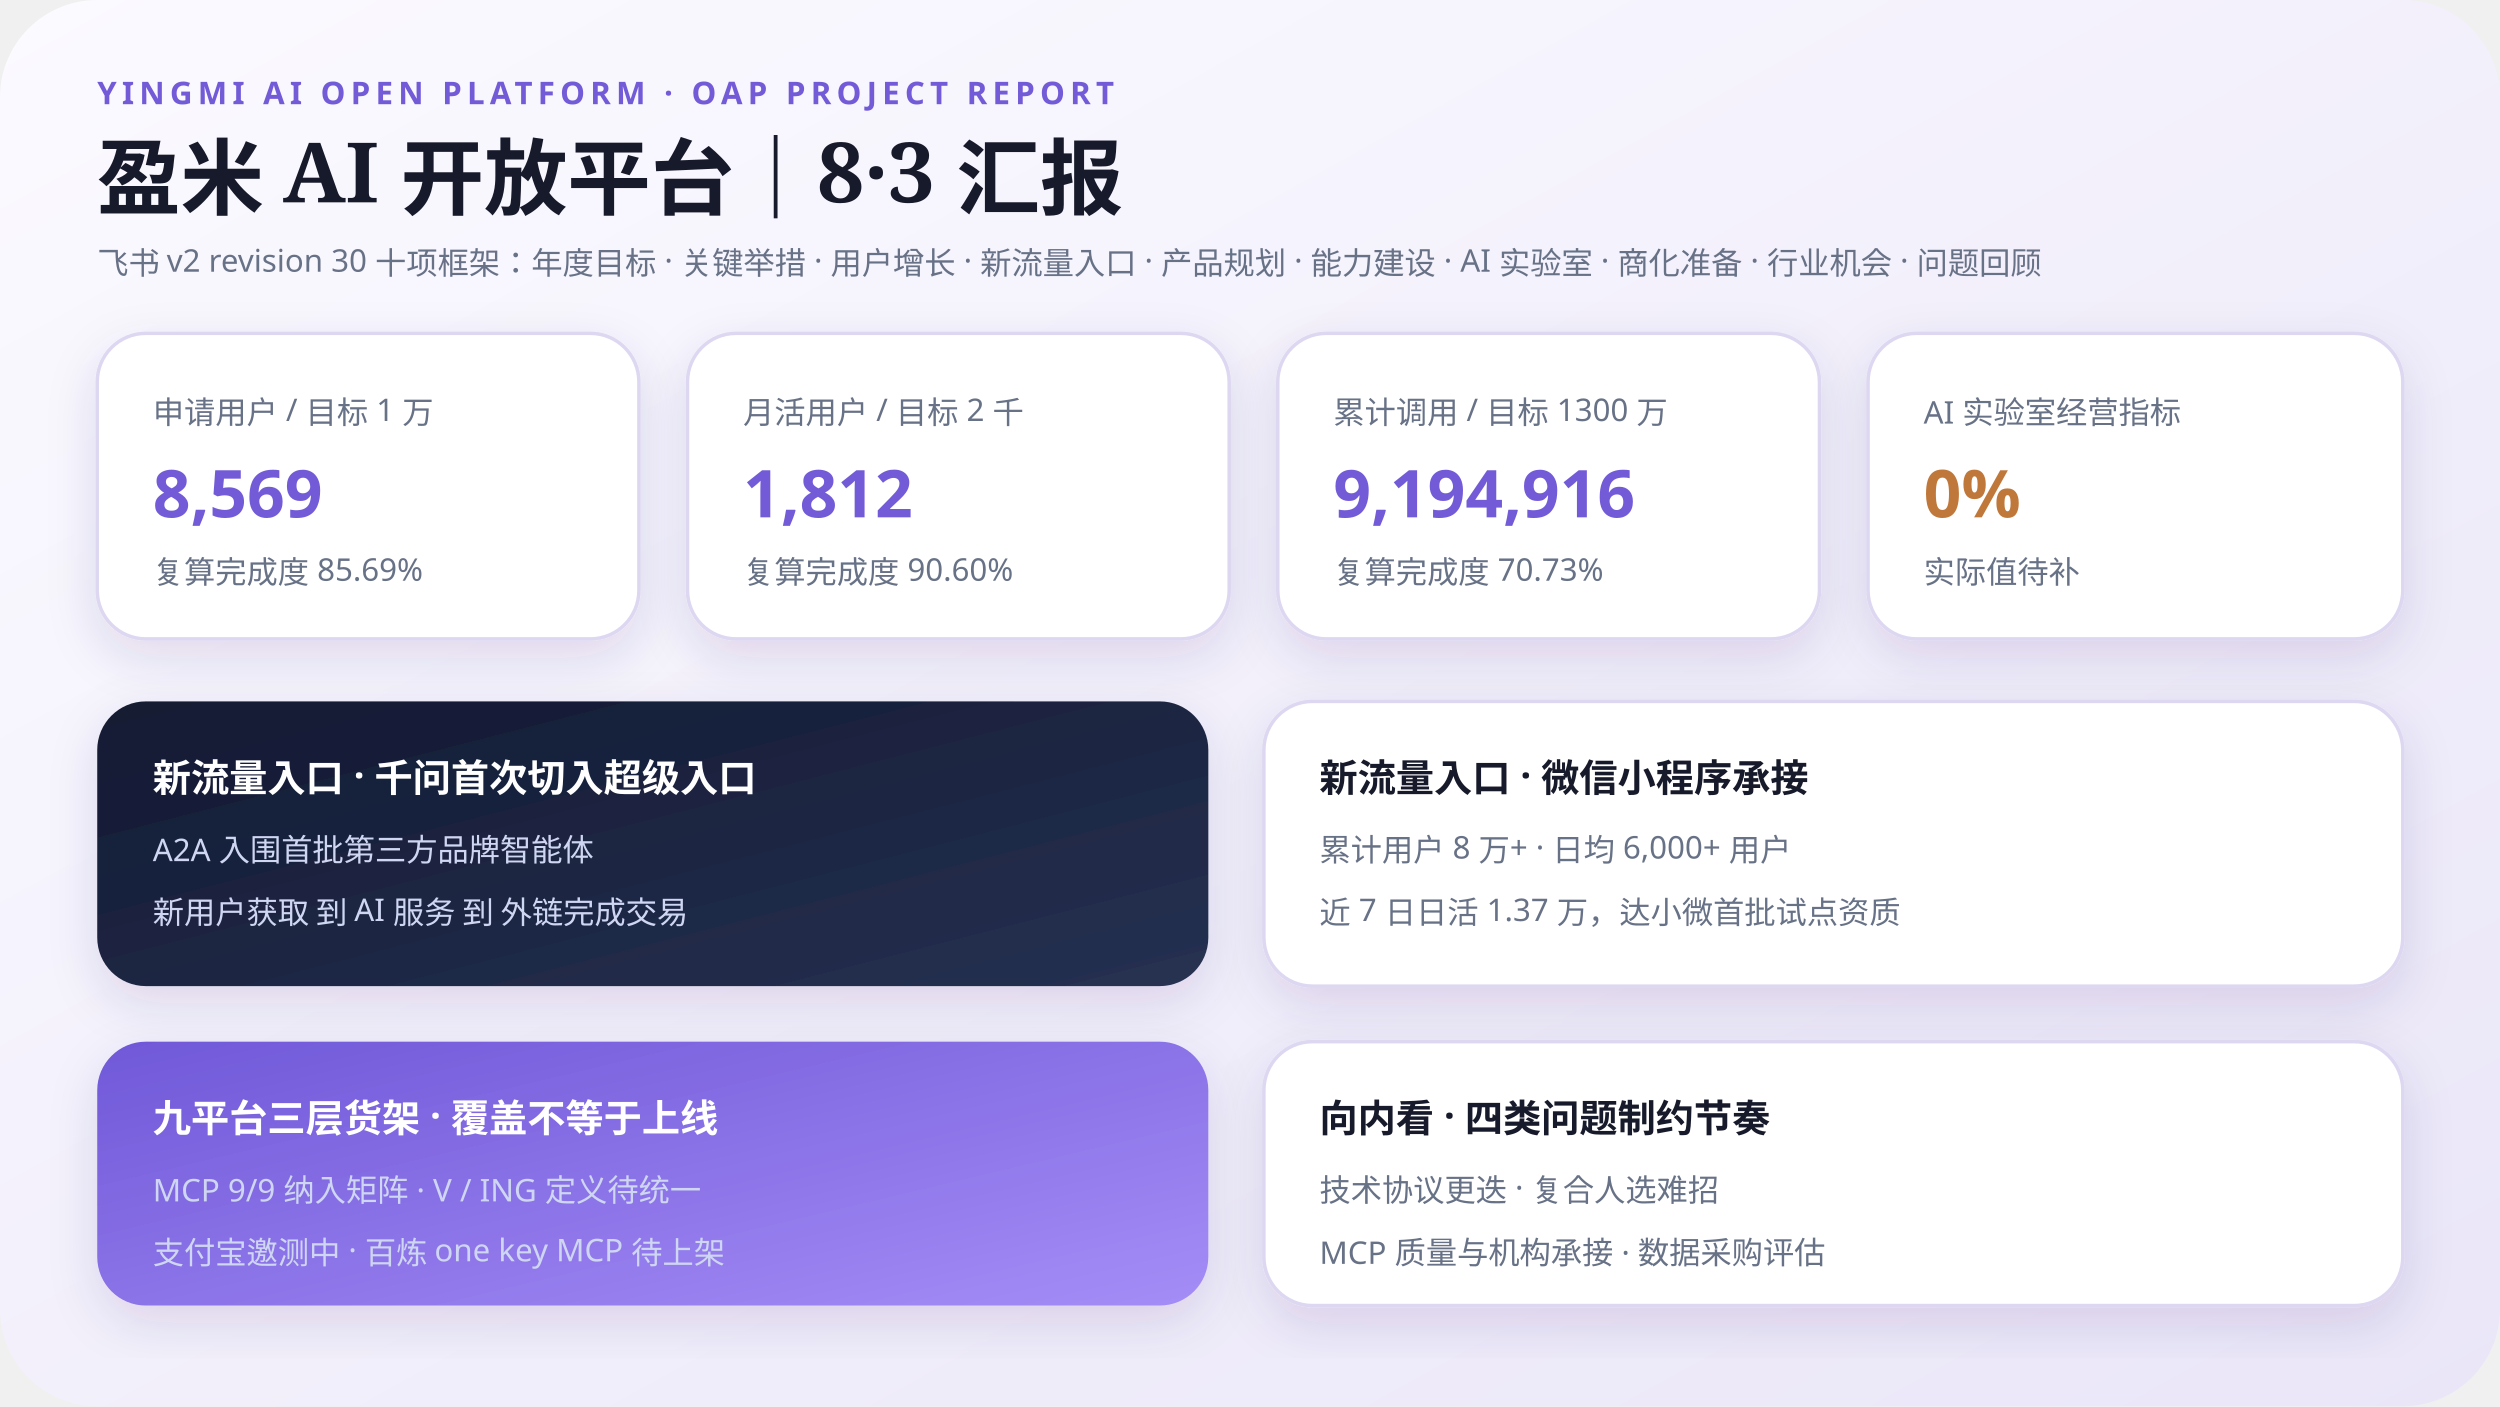
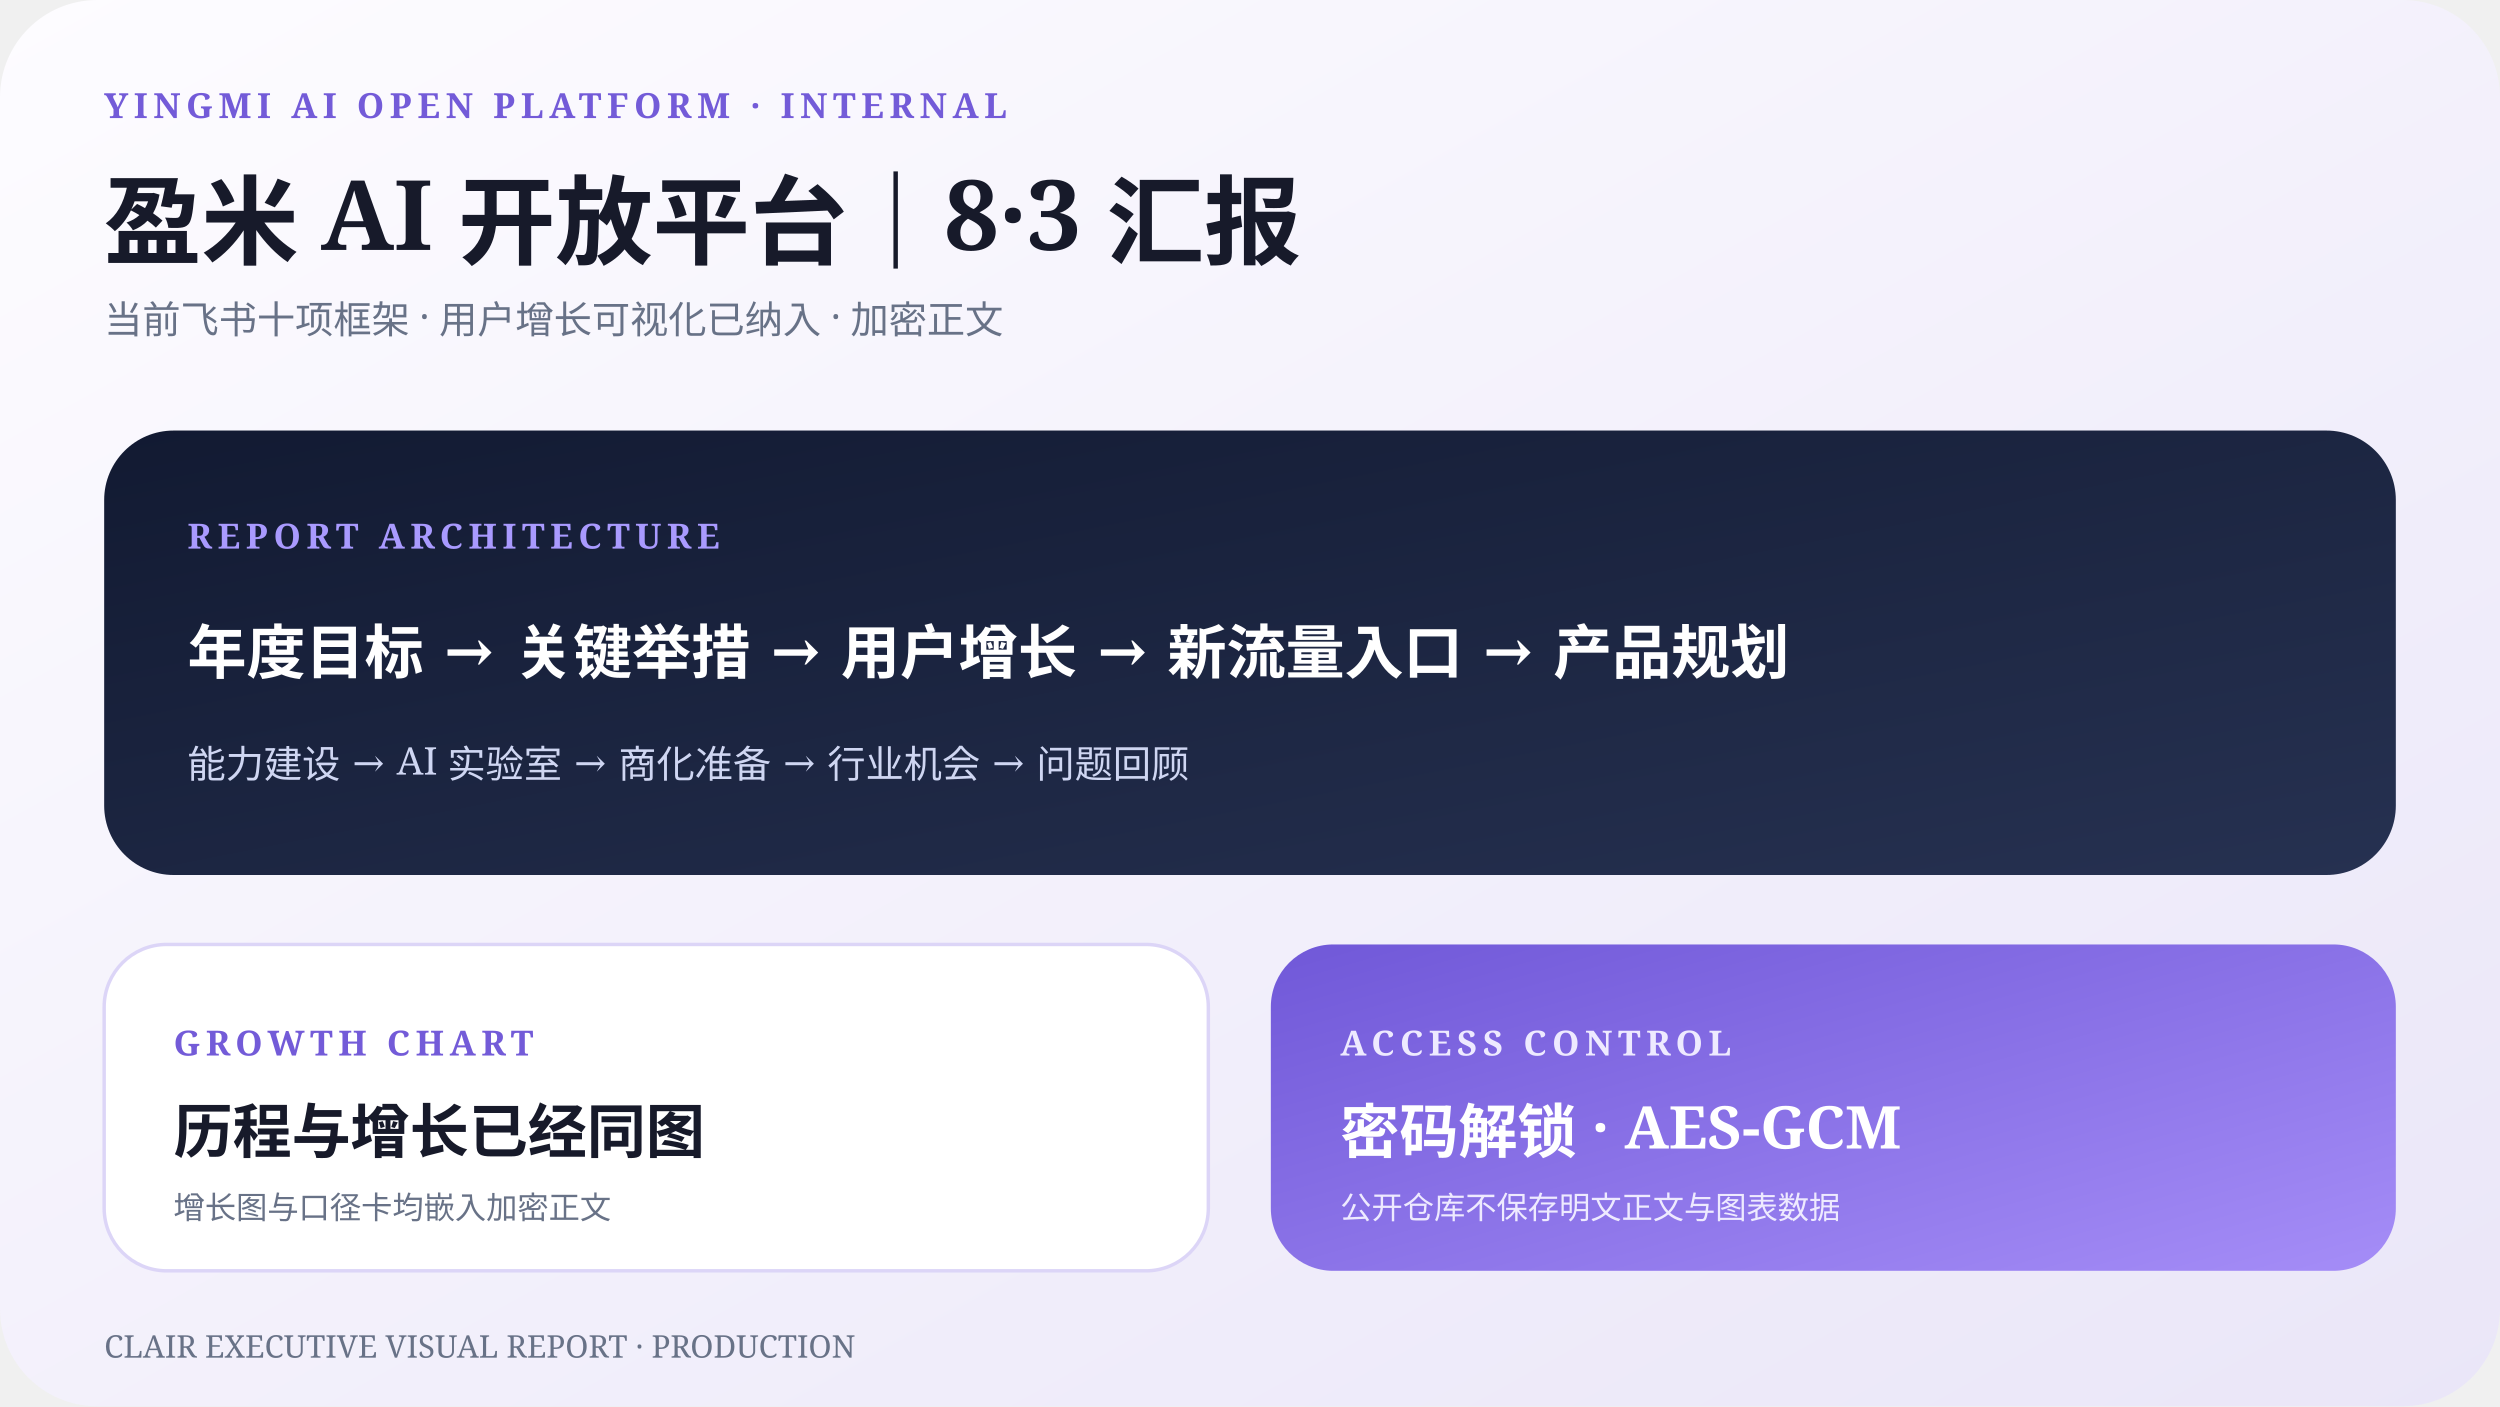
<svg xmlns="http://www.w3.org/2000/svg" width="720" height="405" viewBox="0 0 720 405" role="img" aria-labelledby="title desc">
  <defs>
    <linearGradient id="bg" x1="0" y1="0" x2="1" y2="1">
-       <stop stop-color="#fbfaff" />
+       <stop stop-color="#fdfcff" />
      <stop offset="1" stop-color="#eae6f8" />
    </linearGradient>
    <linearGradient id="violet" x1="0" y1="0" x2="1" y2="1">
      <stop stop-color="#7058d8" />
      <stop offset="1" stop-color="#a58df7" />
    </linearGradient>
    <linearGradient id="navy" x1="0" y1="0" x2="1" y2="1">
      <stop stop-color="#121a32" />
      <stop offset="1" stop-color="#263151" />
    </linearGradient>
-     <filter id="shadow" x="-20%" y="-20%" width="140%" height="140%">
-       <feDropShadow dx="0" dy="5" stdDeviation="7" flood-color="#342568" flood-opacity=".12" />
-     </filter>
-     <style>text{font-family:"PingFang SC","Microsoft YaHei",sans-serif;fill:#171a2a}.serif{font-family:"Songti SC",STSong,SimSun,serif}.eyebrow{font-size:9px;font-weight:800;letter-spacing:1.5px;fill:#735bd8}.title{font-size:24px;font-weight:800}.sub{font-size:9px;fill:#687287}.card{font-size:11px;font-weight:750}.metric{font-size:19px;font-weight:800;fill:#735bd8}.label{font-size:9px;fill:#687287}.white{fill:#fff}.pale{fill:#cfd6f2}.warn{fill:#c0783a;font-size:19px;font-weight:800}</style>
+     <style>text{font-family:"Songti SC",STSong,Georgia,serif}.ey{font-size:10px;font-weight:800;letter-spacing:1.6px}.title{font-size:28px;font-weight:800}.sub{font-size:11px}.h{font-size:17px;font-weight:800}.b{font-size:11px}.n{font-size:9px}</style>
  </defs>
  <rect width="720" height="405" rx="28" fill="url(#bg)" />
-   <text x="28" y="30" class="eyebrow">YINGMI AI OPEN PLATFORM · OAP PROJECT REPORT</text>
-   <text x="28" y="60" class="title serif">盈米 AI 开放平台｜8·3 汇报</text>
-   <text x="28" y="79" class="sub">飞书 v2 revision 30 十项框架：年度目标 · 关键举措 · 用户增长 · 新流量入口 · 产品规划 · 能力建设 · AI 实验室 · 商化准备 · 行业机会 · 问题回顾</text>
-   <rect x="28" y="96" width="156" height="88" rx="14" fill="#fff" stroke="#ddd7f1" filter="url(#shadow)" />
-   <text x="44" y="122" class="label">申请用户 / 目标 1 万</text>
-   <text x="44" y="149" class="metric">8,569</text>
-   <text x="44" y="168" class="label">复算完成度 85.69%</text>
-   <rect x="198" y="96" width="156" height="88" rx="14" fill="#fff" stroke="#ddd7f1" filter="url(#shadow)" />
-   <text x="214" y="122" class="label">月活用户 / 目标 2 千</text>
-   <text x="214" y="149" class="metric">1,812</text>
-   <text x="214" y="168" class="label">复算完成度 90.60%</text>
-   <rect x="368" y="96" width="156" height="88" rx="14" fill="#fff" stroke="#ddd7f1" filter="url(#shadow)" />
-   <text x="384" y="122" class="label">累计调用 / 目标 1300 万</text>
-   <text x="384" y="149" class="metric">9,194,916</text>
-   <text x="384" y="168" class="label">复算完成度 70.73%</text>
-   <rect x="538" y="96" width="154" height="88" rx="14" fill="#fff" stroke="#ddd7f1" filter="url(#shadow)" />
-   <text x="554" y="122" class="label">AI 实验室经营指标</text>
-   <text x="554" y="149" class="warn">0%</text>
-   <text x="554" y="168" class="label">实际值待补</text>
-   <rect x="28" y="202" width="320" height="82" rx="14" fill="url(#navy)" filter="url(#shadow)" />
-   <text x="44" y="228" class="card white">新流量入口 · 千问首次切入超级入口</text>
-   <text x="44" y="248" class="label pale">A2A 入围首批第三方品牌智能体</text>
-   <text x="44" y="266" class="label pale">新用户获取 到 AI 服务 到 外链完成交易</text>
-   <rect x="364" y="202" width="328" height="82" rx="14" fill="#fff" stroke="#ddd7f1" filter="url(#shadow)" />
-   <text x="380" y="228" class="card">新流量入口 · 微信小程序承接</text>
-   <text x="380" y="248" class="label">累计用户 8 万+ · 日均 6,000+ 用户</text>
-   <text x="380" y="266" class="label">近 7 日日活 1.37 万，达小微首批试点资质</text>
-   <rect x="28" y="300" width="320" height="76" rx="14" fill="url(#violet)" filter="url(#shadow)" />
-   <text x="44" y="326" class="card white">九平台三层货架 · 覆盖不等于上线</text>
-   <text x="44" y="346" class="label pale">MCP 9/9 纳入矩阵 · V / ING 定义待统一</text>
-   <text x="44" y="364" class="label pale">支付宝邀测中 · 百炼 one key MCP 待上架</text>
-   <rect x="364" y="300" width="328" height="76" rx="14" fill="#fff" stroke="#ddd7f1" filter="url(#shadow)" />
-   <text x="380" y="326" class="card">向内看 · 四类问题制约节奏</text>
-   <text x="380" y="346" class="label">技术协议更迭 · 复合人选难招</text>
-   <text x="380" y="364" class="label">MCP 质量与机构承接 · 数据采购评估</text>
+   <text x="30" y="34" class="ey" fill="#735bd8">YINGMI AI OPEN PLATFORM · INTERNAL</text>
+   <text x="30" y="74" class="title" fill="#171a2a">盈米 AI 开放平台｜8·3 汇报</text>
+   <text x="30" y="96" class="sub" fill="#687287">当前飞书十项框架 · 用户增长可视化已纳入 · 加密正文</text>
+   <g transform="translate(30 124)">
+     <rect width="660" height="128" rx="20" fill="url(#navy)" />
+     <text x="24" y="34" class="ey" fill="#a99aff">REPORT ARCHITECTURE</text>
+     <text x="24" y="70" class="h" fill="#fff">年度目标 → 关键举措 → 用户增长 → 新流量入口 → 产品规划</text>
+     <text x="24" y="100" class="b" fill="#cfd6f2">能力建设 → AI 实验室 → 商化准备 → 行业机会 → 问题回顾</text>
+   </g>
+   <g transform="translate(30 272)">
+     <rect width="318" height="94" rx="18" fill="#fff" stroke="#dcd5f7" />
+     <text x="20" y="32" class="ey" fill="#735bd8">GROWTH CHART</text>
+     <text x="20" y="60" class="h" fill="#171a2a">历程与增长已经同图</text>
+     <text x="20" y="79" class="n" fill="#687287">增长图与口径卡均嵌入加密正文</text>
+     <rect x="336" width="324" height="94" rx="18" fill="url(#violet)" />
+     <text x="356" y="32" class="ey" fill="#eeeaff">ACCESS CONTROL</text>
+     <text x="356" y="60" class="h" fill="#fff">密码解锁 · AES-GCM</text>
+     <text x="356" y="79" class="n" fill="#eeeaff">公开仓库不保存明文正文与图表数据</text>
+   </g>
+   <text x="30" y="391" class="n" fill="#687287">CLAIR EXECUTIVE VISUAL REPORT · PRODUCTION</text>
</svg>
